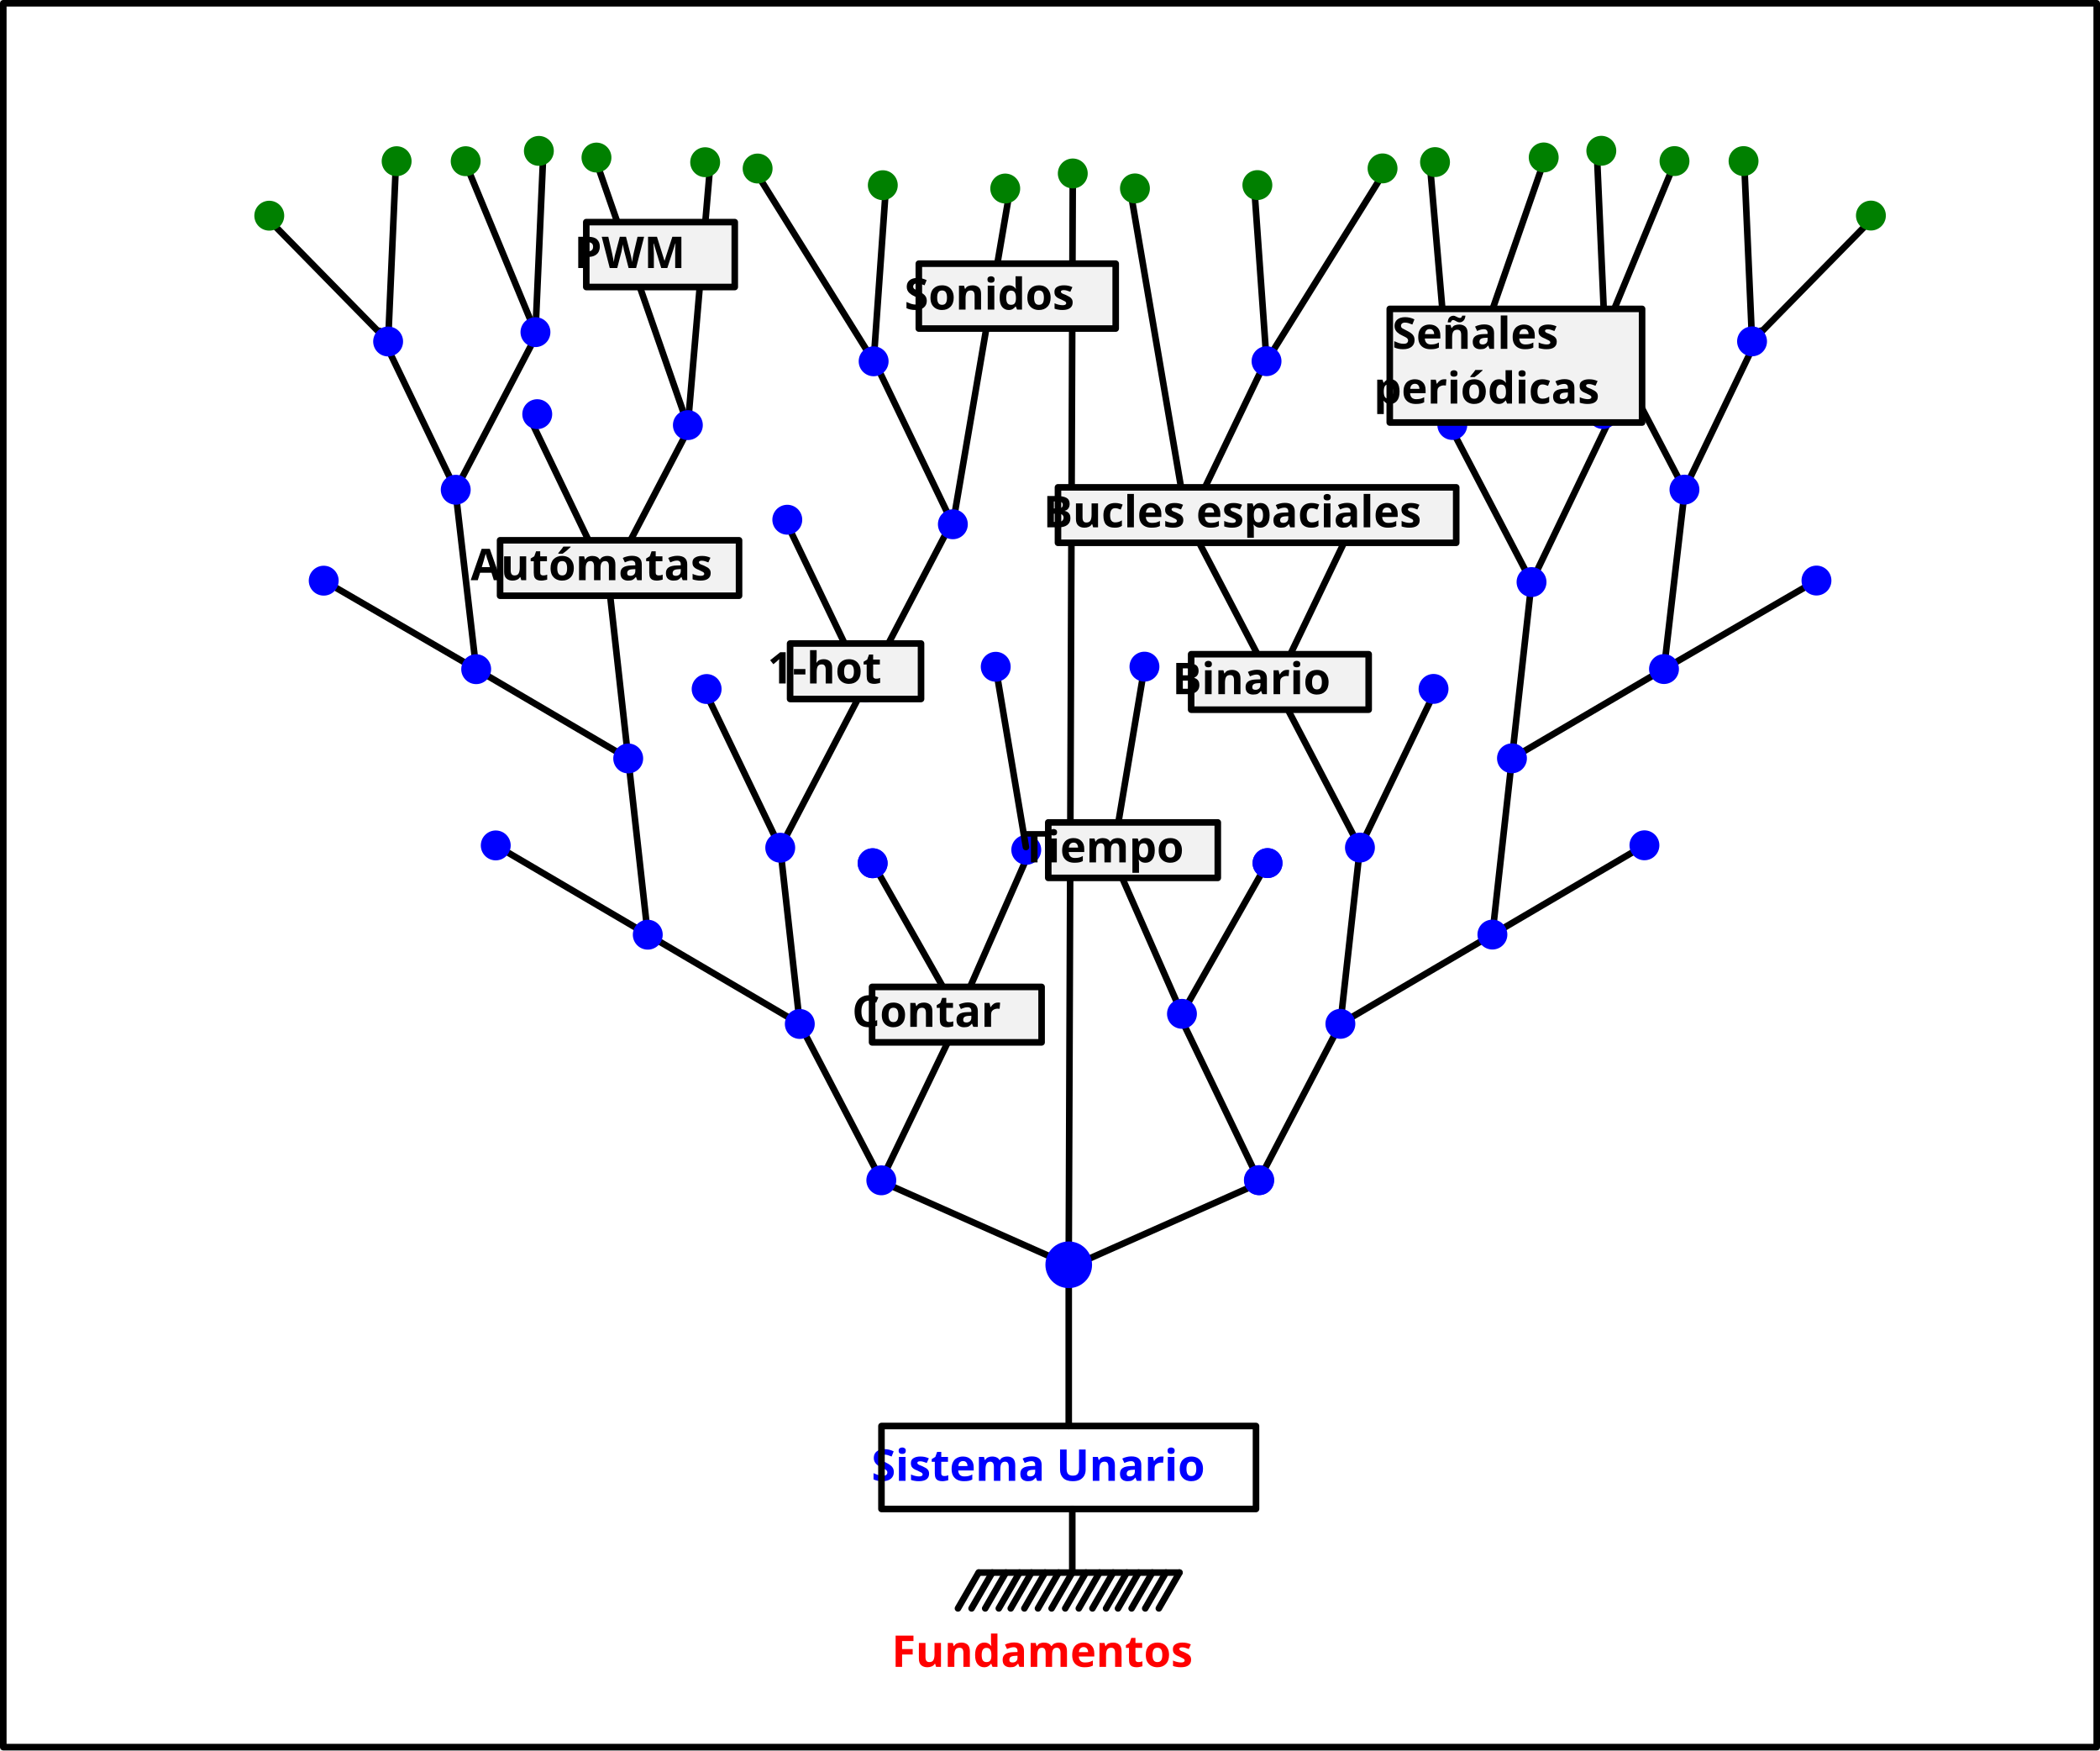
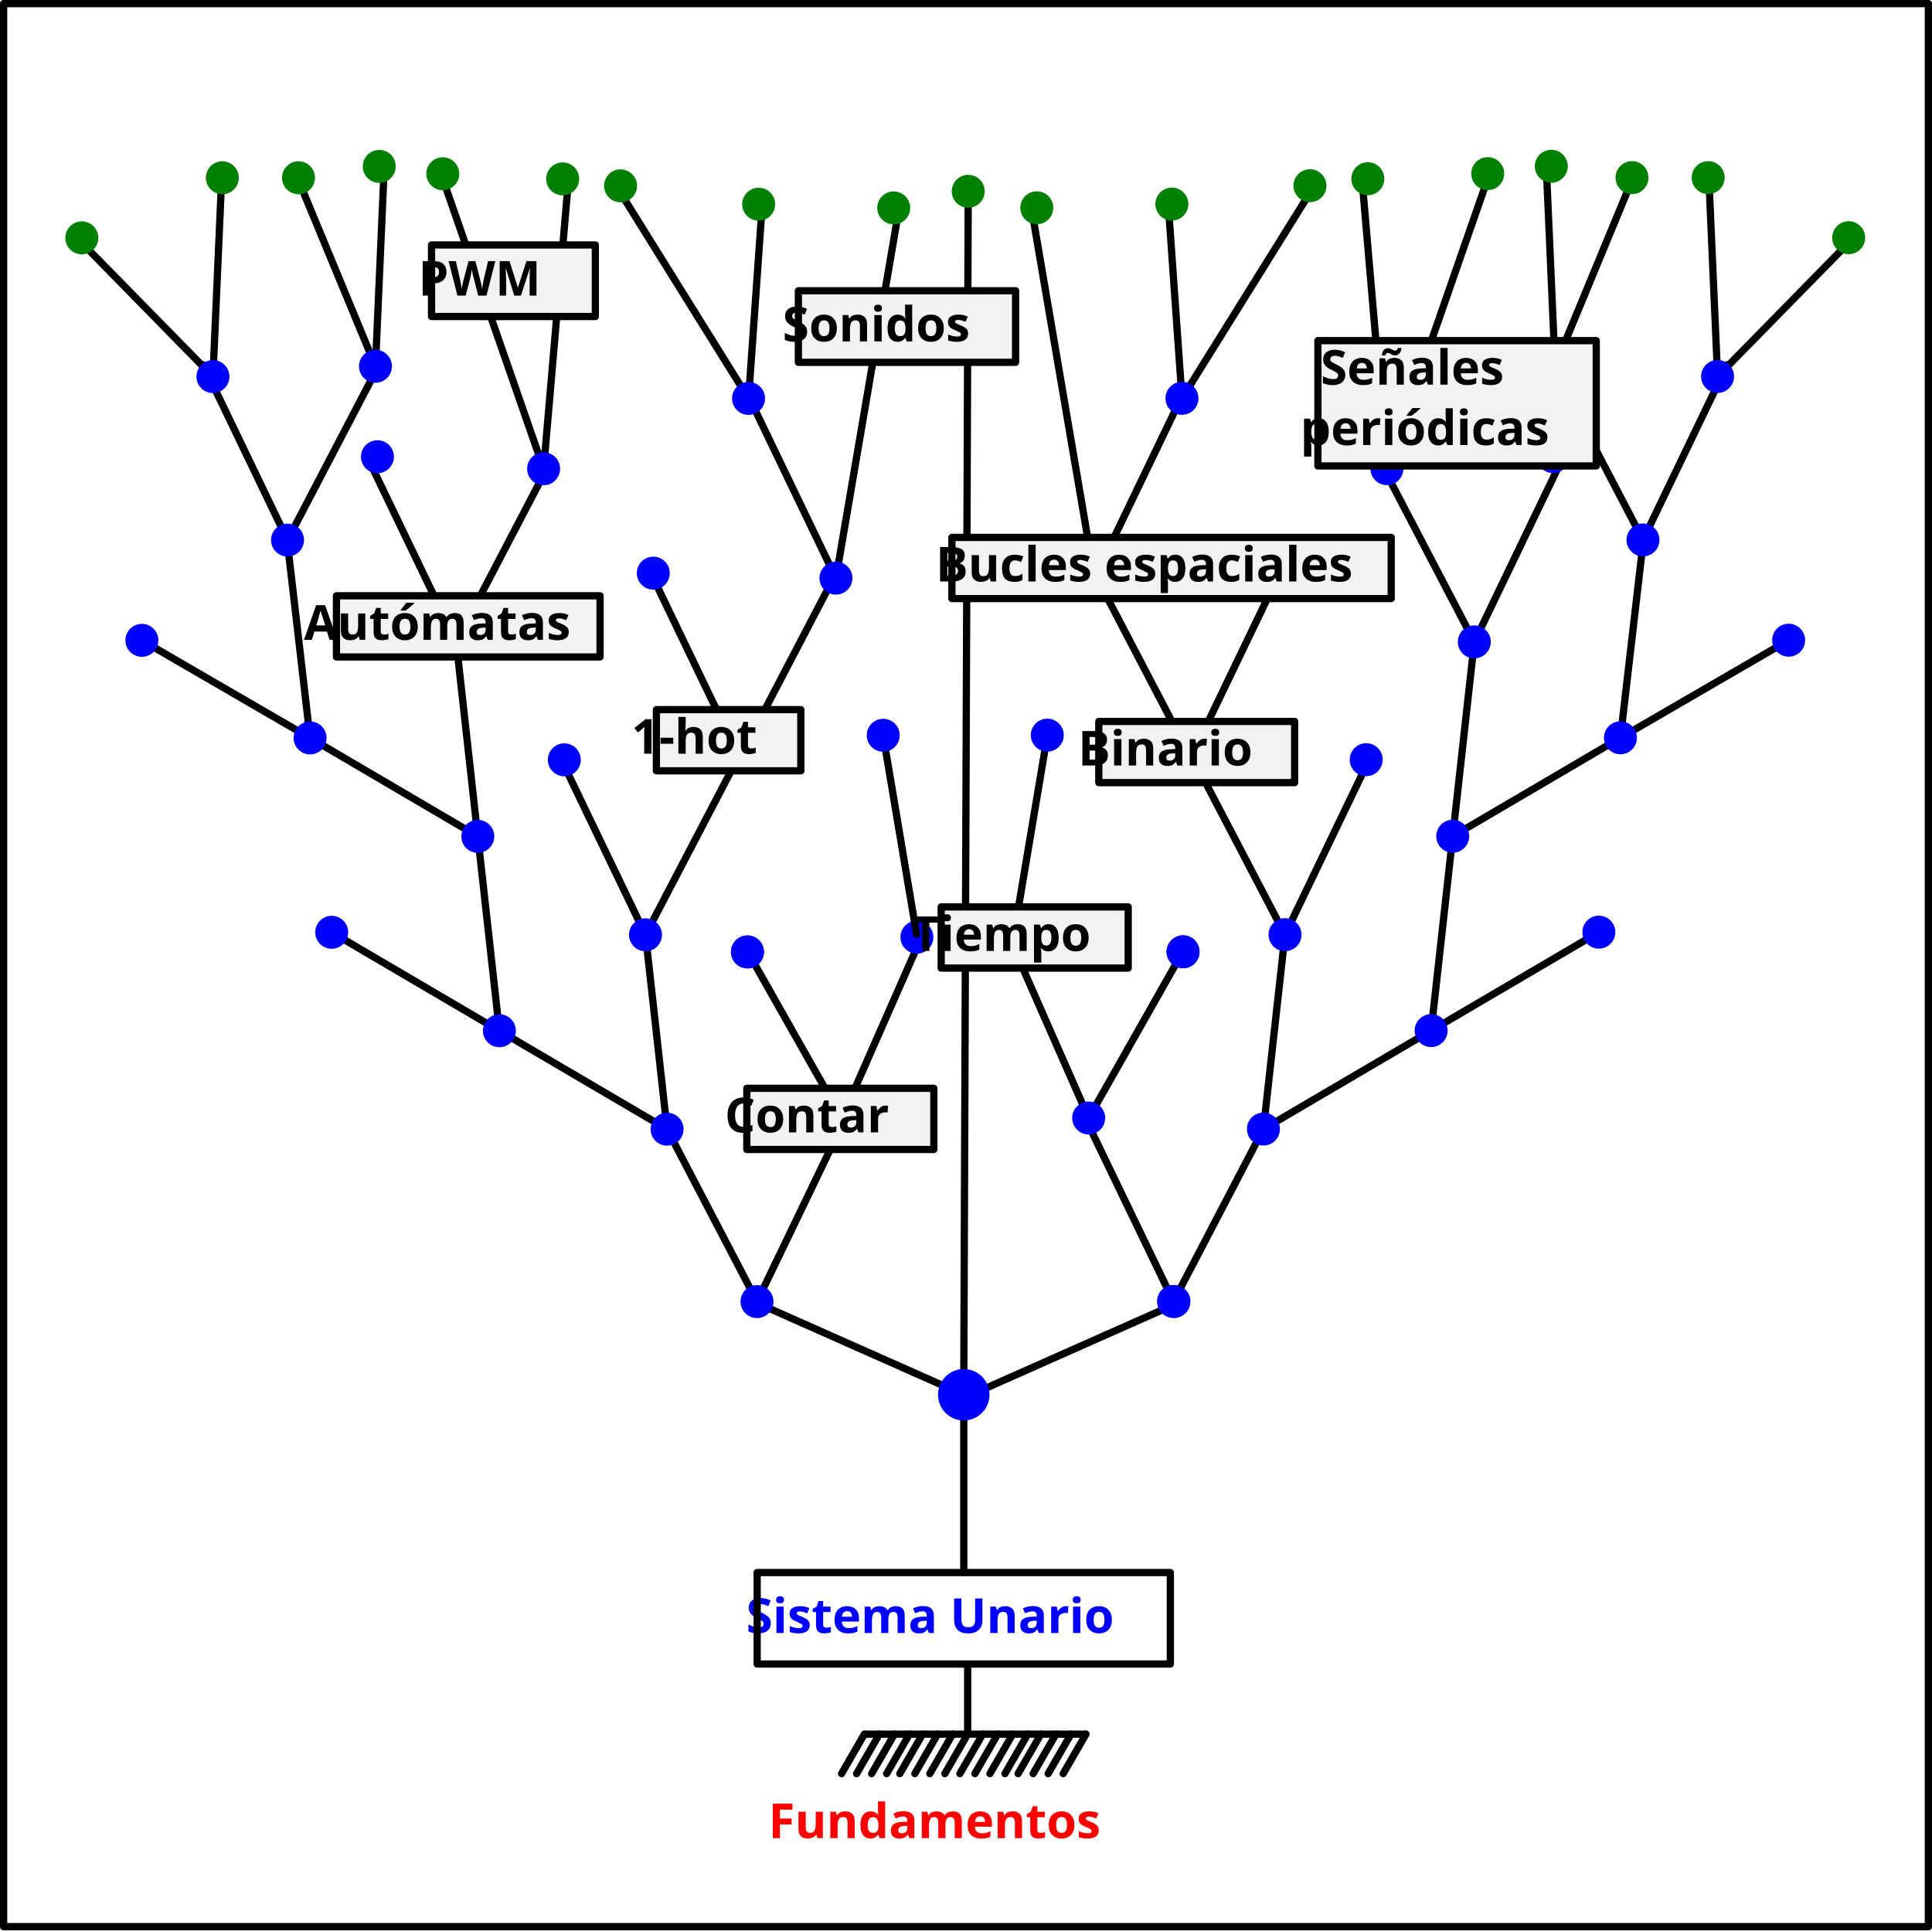
- <svg xmlns="http://www.w3.org/2000/svg" width="253.937mm" height="211.61mm" viewBox="0 0 253.937 211.61" version="1.1" id="svg1">
+ <svg xmlns="http://www.w3.org/2000/svg" width="211.776mm" height="211.61mm" viewBox="0 0 211.776 211.61" version="1.1" id="svg1">
  <defs id="defs1" />
-   <g id="layer2" transform="translate(25.05917,-72.9344)">
-     <rect style="fill:#ffffff;stroke:#000000;stroke-width:0.794;stroke-linecap:round;stroke-linejoin:round" id="rect131" width="253.143" height="210.817" x="-24.662" y="73.331" />
+   <g id="layer2" transform="translate(1.468022,-72.9344)">
+     <rect style="fill:#ffffff;stroke:#000000;stroke-width:0.794;stroke-linecap:round;stroke-linejoin:round" id="rect131" width="210.982" height="210.817" x="-1.071" y="73.331" />
  </g>
-   <g id="layer1" transform="translate(25.05917,-72.9344)">
+   <g id="layer1" transform="translate(1.468022,-72.9344)">
    <path style="fill:none;stroke:#000000;stroke-width:0.794;stroke-linecap:round;stroke-linejoin:round" d="M 104.175,224.958 104.665,93.906" id="path115" />
    <path style="fill:none;stroke:#000000;stroke-width:0.794;stroke-linecap:round;stroke-linejoin:round" d="m 104.969,225.838 23.043,-10.228" id="path24" />
    <path style="fill:none;stroke:#000000;stroke-width:0.794;stroke-linecap:round;stroke-linejoin:round" d="M 104.175,225.838 81.132,215.61" id="path23" />
    <text xml:space="preserve" style="font-weight:bold;font-size:5.292px;font-family:Ubuntu;-inkscape-font-specification:'Ubuntu Bold';text-align:center;text-anchor:middle;fill:#0000ff;stroke-width:0.794;stroke-linecap:round;stroke-linejoin:round" x="103.919" y="251.955" id="text1">
      <tspan style="text-align:center;text-anchor:middle;fill:#0000ff;stroke-width:0.794" x="103.919" y="251.955" id="tspan2">Sistema Unario</tspan>
    </text>
    <rect style="fill:none;stroke:#000000;stroke-width:0.794;stroke-linecap:round;stroke-linejoin:round" id="rect2" width="45.291" height="10.03" x="81.529" y="245.328" />
    <path style="fill:none;stroke:#000000;stroke-width:0.794;stroke-linecap:round;stroke-linejoin:round" d="M 93.309,263.046 H 117.544" id="path3" />
    <path style="fill:none;stroke:#000000;stroke-width:0.794;stroke-linecap:round;stroke-linejoin:round" d="m 93.281,263.046 -2.5,4.329" id="path4" />
    <path style="fill:none;stroke:#000000;stroke-width:0.794;stroke-linecap:round;stroke-linejoin:round" d="m 94.927,263.046 -2.5,4.329" id="path5" />
    <path style="fill:none;stroke:#000000;stroke-width:0.794;stroke-linecap:round;stroke-linejoin:round" d="m 96.574,263.046 -2.5,4.329" id="path6" />
    <path style="fill:none;stroke:#000000;stroke-width:0.794;stroke-linecap:round;stroke-linejoin:round" d="m 98.221,263.046 -2.5,4.329" id="path7" />
    <path style="fill:none;stroke:#000000;stroke-width:0.794;stroke-linecap:round;stroke-linejoin:round" d="m 99.663,263.046 -2.5,4.329" id="path8" />
    <path style="fill:none;stroke:#000000;stroke-width:0.794;stroke-linecap:round;stroke-linejoin:round" d="m 101.31,263.046 -2.5,4.329" id="path9" />
    <path style="fill:none;stroke:#000000;stroke-width:0.794;stroke-linecap:round;stroke-linejoin:round" d="m 102.956,263.046 -2.5,4.329" id="path10" />
    <path style="fill:none;stroke:#000000;stroke-width:0.794;stroke-linecap:round;stroke-linejoin:round" d="m 104.603,263.046 -2.5,4.329" id="path11" />
    <path style="fill:none;stroke:#000000;stroke-width:0.794;stroke-linecap:round;stroke-linejoin:round" d="m 106.25,263.046 -2.5,4.329" id="path12" />
    <path style="fill:none;stroke:#000000;stroke-width:0.794;stroke-linecap:round;stroke-linejoin:round" d="m 107.896,263.046 -2.5,4.329" id="path13" />
    <path style="fill:none;stroke:#000000;stroke-width:0.794;stroke-linecap:round;stroke-linejoin:round" d="m 109.543,263.046 -2.5,4.329" id="path14" />
    <path style="fill:none;stroke:#000000;stroke-width:0.794;stroke-linecap:round;stroke-linejoin:round" d="m 111.19,263.046 -2.5,4.329" id="path15" />
    <path style="fill:none;stroke:#000000;stroke-width:0.794;stroke-linecap:round;stroke-linejoin:round" d="m 112.632,263.046 -2.5,4.329" id="path16" />
    <path style="fill:none;stroke:#000000;stroke-width:0.794;stroke-linecap:round;stroke-linejoin:round" d="m 114.279,263.046 -2.5,4.329" id="path17" />
    <path style="fill:none;stroke:#000000;stroke-width:0.794;stroke-linecap:round;stroke-linejoin:round" d="m 115.925,263.046 -2.5,4.329" id="path18" />
    <path style="fill:none;stroke:#000000;stroke-width:0.794;stroke-linecap:round;stroke-linejoin:round" d="m 117.572,263.046 -2.5,4.329" id="path19" />
    <path style="fill:none;stroke:#000000;stroke-width:0.794;stroke-linecap:round;stroke-linejoin:round" d="M 104.603,263.046 V 255.358" id="path20" />
    <path style="fill:none;stroke:#000000;stroke-width:0.794;stroke-linecap:round;stroke-linejoin:round" d="M 104.175,245.328 V 225.838" id="path21" />
    <circle style="fill:#0000ff;stroke:none;stroke-width:0.794;stroke-linecap:round;stroke-linejoin:round" id="path22" cx="104.175" cy="225.838" r="2.82" />
    <circle style="fill:#0000ff;stroke:none;stroke-width:0.794;stroke-linecap:round;stroke-linejoin:round" id="circle25" cx="127.217" cy="215.61" r="1.807" />
    <path style="fill:none;stroke:#000000;stroke-width:0.794;stroke-linecap:round;stroke-linejoin:round" d="m 81.512,215.624 9.299,-19.316" id="path25" />
    <path style="fill:none;stroke:#000000;stroke-width:0.794;stroke-linecap:round;stroke-linejoin:round" d="M 81.512,215.624 71.655,196.723" id="path26" />
    <circle style="fill:#0000ff;stroke:none;stroke-width:0.794;stroke-linecap:round;stroke-linejoin:round" id="circle24" cx="203.249" cy="108.757" r="1.807" transform="rotate(41.14122)" />
    <path style="fill:none;stroke:#000000;stroke-width:0.794;stroke-linecap:round;stroke-linejoin:round" d="m 71.655,196.723 -2.366,-21.307" id="path27" />
    <path style="fill:none;stroke:#000000;stroke-width:0.794;stroke-linecap:round;stroke-linejoin:round" d="M 71.655,196.723 53.272,185.932" id="path28" />
    <circle style="fill:#0000ff;stroke:none;stroke-width:0.794;stroke-linecap:round;stroke-linejoin:round" id="circle28" cx="101.859" cy="182.919" r="1.807" transform="rotate(9.097474)" />
    <path style="fill:none;stroke:#000000;stroke-width:0.794;stroke-linecap:round;stroke-linejoin:round" d="m 90.811,195.514 8.63,-19.624" id="path29" />
    <path style="fill:none;stroke:#000000;stroke-width:0.794;stroke-linecap:round;stroke-linejoin:round" d="M 90.811,195.514 80.311,176.963" id="path30" />
    <circle style="fill:#0000ff;stroke:none;stroke-width:0.794;stroke-linecap:round;stroke-linejoin:round" id="circle30" cx="193.9" cy="94.21" r="1.807" transform="rotate(39.17264)" />
    <path style="fill:none;stroke:#000000;stroke-width:0.794;stroke-linecap:round;stroke-linejoin:round" d="m 53.272,185.932 -2.366,-21.307" id="path31" />
    <path style="fill:none;stroke:#000000;stroke-width:0.794;stroke-linecap:round;stroke-linejoin:round" d="M 53.272,185.932 34.889,175.14" id="path32" />
    <circle style="fill:#0000ff;stroke:none;stroke-width:0.794;stroke-linecap:round;stroke-linejoin:round" id="circle32" cx="82" cy="175.17" r="1.807" transform="rotate(9.097474)" />
    <path style="fill:none;stroke:#000000;stroke-width:0.794;stroke-linecap:round;stroke-linejoin:round" d="m 50.906,164.624 -2.366,-21.307" id="path33" />
    <path style="fill:none;stroke:#000000;stroke-width:0.794;stroke-linecap:round;stroke-linejoin:round" d="M 50.906,164.624 32.523,153.833" id="path34" />
    <circle style="fill:#0000ff;stroke:none;stroke-width:0.794;stroke-linecap:round;stroke-linejoin:round" id="circle34" cx="76.295" cy="154.505" r="1.807" transform="rotate(9.097474)" />
    <path style="fill:none;stroke:#000000;stroke-width:0.794;stroke-linecap:round;stroke-linejoin:round" d="m 69.289,175.416 9.925,-19.002" id="path35" />
    <path style="fill:none;stroke:#000000;stroke-width:0.794;stroke-linecap:round;stroke-linejoin:round" d="M 69.289,175.416 60.055,156.203" id="path36" />
    <circle style="fill:#0000ff;stroke:none;stroke-width:0.794;stroke-linecap:round;stroke-linejoin:round" id="circle36" cx="170.325" cy="81.002" r="1.807" transform="rotate(43.0116)" />
    <path style="fill:none;stroke:#000000;stroke-width:0.794;stroke-linecap:round;stroke-linejoin:round" d="m 48.54,143.317 9.925,-19.002" id="path37" />
    <path style="fill:none;stroke:#000000;stroke-width:0.794;stroke-linecap:round;stroke-linejoin:round" d="M 48.54,143.317 39.305,124.104" id="path38" />
    <circle style="fill:#0000ff;stroke:none;stroke-width:0.794;stroke-linecap:round;stroke-linejoin:round" id="circle38" cx="133.256" cy="71.684" r="1.807" transform="rotate(43.0116)" />
    <circle style="fill:#0000ff;stroke:none;stroke-width:0.794;stroke-linecap:round;stroke-linejoin:round" id="circle39" cx="62.142" cy="167.42" r="1.807" transform="rotate(9.097474)" />
    <path style="fill:none;stroke:#000000;stroke-width:0.794;stroke-linecap:round;stroke-linejoin:round" d="M 32.523,153.833 30.05,132.537" id="path39" />
    <path style="fill:none;stroke:#000000;stroke-width:0.794;stroke-linecap:round;stroke-linejoin:round" d="M 32.523,153.833 14.085,143.133" id="path40" />
    <circle style="fill:#0000ff;stroke:none;stroke-width:0.794;stroke-linecap:round;stroke-linejoin:round" id="circle40" cx="55.699" cy="147.037" r="1.807" transform="rotate(8.809787)" />
    <circle style="fill:#0000ff;stroke:none;stroke-width:0.794;stroke-linecap:round;stroke-linejoin:round" id="circle41" cx="36.54" cy="139.106" r="1.807" transform="rotate(9.097474)" />
    <path style="fill:none;stroke:#000000;stroke-width:0.794;stroke-linecap:round;stroke-linejoin:round" d="M 30.05,132.141 39.974,113.138" id="path41" />
    <path style="fill:none;stroke:#000000;stroke-width:0.794;stroke-linecap:round;stroke-linejoin:round" d="M 30.05,132.141 20.815,112.928" id="path42" />
    <circle style="fill:#0000ff;stroke:none;stroke-width:0.794;stroke-linecap:round;stroke-linejoin:round" id="circle42" cx="112.112" cy="76.125" r="1.807" transform="rotate(43.0116)" />
    <path style="fill:none;stroke:#000000;stroke-width:0.794;stroke-linecap:round;stroke-linejoin:round" d="M 79.611,156.017 89.536,137.014" id="path43" />
    <path style="fill:none;stroke:#000000;stroke-width:0.794;stroke-linecap:round;stroke-linejoin:round" d="M 79.611,156.017 70.376,136.804" id="path44" />
    <circle style="fill:#0000ff;stroke:none;stroke-width:0.794;stroke-linecap:round;stroke-linejoin:round" id="circle44" cx="164.639" cy="59.776" r="1.807" transform="rotate(43.0116)" />
    <path style="fill:none;stroke:#000000;stroke-width:0.794;stroke-linecap:round;stroke-linejoin:round" d="M 90.164,136.315 97.032,96.084" id="path45" />
    <path style="fill:none;stroke:#000000;stroke-width:0.794;stroke-linecap:round;stroke-linejoin:round" d="M 90.164,136.315 80.929,117.103" id="path46" />
    <circle style="fill:#0000ff;stroke:none;stroke-width:0.794;stroke-linecap:round;stroke-linejoin:round" id="circle46" cx="158.916" cy="38.171" r="1.807" transform="rotate(43.0116)" />
    <path style="fill:none;stroke:#000000;stroke-width:0.794;stroke-linecap:round;stroke-linejoin:round" d="M 58.12,124.327 60.795,93.216" id="path47" />
    <path style="fill:none;stroke:#000000;stroke-width:0.794;stroke-linecap:round;stroke-linejoin:round" d="M 58.12,124.327 47.296,93.191" id="path48" />
    <circle style="fill:#0000ff;stroke:none;stroke-width:0.794;stroke-linecap:round;stroke-linejoin:round" id="circle48" cx="127.307" cy="51.263" r="1.807" transform="rotate(43.0116)" />
    <path style="fill:none;stroke:#000000;stroke-width:0.794;stroke-linecap:round;stroke-linejoin:round" d="M 80.584,116.614 82.079,95.436" id="path49" />
    <path style="fill:none;stroke:#000000;stroke-width:0.794;stroke-linecap:round;stroke-linejoin:round" d="M 80.584,116.614 66.893,94.624" id="path50" />
    <circle style="fill:#0000ff;stroke:none;stroke-width:0.794;stroke-linecap:round;stroke-linejoin:round" id="circle50" cx="138.472" cy="30.3" r="1.807" transform="rotate(43.0116)" />
    <path style="fill:none;stroke:#000000;stroke-width:0.794;stroke-linecap:round;stroke-linejoin:round" d="M 21.874,114.218 22.814,92.801" id="path51" />
    <path style="fill:none;stroke:#000000;stroke-width:0.794;stroke-linecap:round;stroke-linejoin:round" d="M 21.874,114.218 7.518,99.575" id="path52" />
    <circle style="fill:#0000ff;stroke:none;stroke-width:0.794;stroke-linecap:round;stroke-linejoin:round" id="circle52" cx="56.002" cy="101.922" r="1.807" transform="rotate(17.94549)" />
    <path style="fill:none;stroke:#000000;stroke-width:0.794;stroke-linecap:round;stroke-linejoin:round" d="M 39.69,113.088 40.629,91.671" id="path53" />
    <path style="fill:none;stroke:#000000;stroke-width:0.794;stroke-linecap:round;stroke-linejoin:round" d="M 39.69,113.088 31.54,93.391" id="path54" />
    <circle style="fill:#0000ff;stroke:none;stroke-width:0.794;stroke-linecap:round;stroke-linejoin:round" id="circle54" cx="72.603" cy="95.358" r="1.807" transform="rotate(17.94549)" />
    <circle style="fill:#0000ff;stroke:none;stroke-width:0.794;stroke-linecap:round;stroke-linejoin:round" id="circle55" cx="174.368" cy="86.619" r="1.807" transform="rotate(39.17264)" />
    <circle style="fill:#0000ff;stroke:none;stroke-width:0.794;stroke-linecap:round;stroke-linejoin:round" id="circle56" cx="174.368" cy="86.619" r="1.807" transform="rotate(39.17264)" />
    <circle style="fill:#0000ff;stroke:none;stroke-width:0.794;stroke-linecap:round;stroke-linejoin:round" id="circle57" cx="187.746" cy="73.631" r="1.807" transform="rotate(39.17264)" />
    <path style="fill:none;stroke:#000000;stroke-width:0.794;stroke-linecap:round;stroke-linejoin:round" d="M 98.998,175.337 95.37,153.75" id="path57" />
    <circle style="fill:#0000ff;stroke:none;stroke-width:0.794;stroke-linecap:round;stroke-linejoin:round" id="circle58" cx="150.731" cy="73.045" r="1.807" transform="rotate(43.0116)" />
    <circle style="fill:#0000ff;stroke:none;stroke-width:0.794;stroke-linecap:round;stroke-linejoin:round" id="circle59" cx="143.901" cy="51.426" r="1.807" transform="rotate(43.0116)" />
    <circle style="fill:#0000ff;stroke:none;stroke-width:0.794;stroke-linecap:round;stroke-linejoin:round" id="circle60" cx="113.087" cy="62.721" r="1.807" transform="rotate(43.0116)" />
    <circle style="fill:#0000ff;stroke:none;stroke-width:0.794;stroke-linecap:round;stroke-linejoin:round" id="circle61" cx="174.457" cy="47.231" r="1.807" transform="rotate(43.0116)" />
    <circle style="fill:#008000;stroke:none;stroke-width:0.794;stroke-linecap:round;stroke-linejoin:round" id="circle62" cx="23.063" cy="96.578" r="1.807" transform="rotate(9.097474)" />
    <circle style="fill:#008000;stroke:none;stroke-width:0.794;stroke-linecap:round;stroke-linejoin:round" id="circle63" cx="37.228" cy="87.639" r="1.807" transform="rotate(9.097474)" />
    <circle style="fill:#008000;stroke:none;stroke-width:0.794;stroke-linecap:round;stroke-linejoin:round" id="circle64" cx="45.473" cy="86.319" r="1.807" transform="rotate(9.097474)" />
    <circle style="fill:#008000;stroke:none;stroke-width:0.794;stroke-linecap:round;stroke-linejoin:round" id="circle65" cx="54.015" cy="83.689" r="1.807" transform="rotate(9.097474)" />
    <circle style="fill:#008000;stroke:none;stroke-width:0.794;stroke-linecap:round;stroke-linejoin:round" id="circle66" cx="61.02" cy="83.384" r="1.807" transform="rotate(9.097474)" />
    <circle style="fill:#008000;stroke:none;stroke-width:0.794;stroke-linecap:round;stroke-linejoin:round" id="circle67" cx="74.086" cy="81.86" r="1.807" transform="rotate(9.097474)" />
    <circle style="fill:#008000;stroke:none;stroke-width:0.794;stroke-linecap:round;stroke-linejoin:round" id="circle68" cx="80.471" cy="81.61" r="1.807" transform="rotate(9.097474)" />
    <circle style="fill:#008000;stroke:none;stroke-width:0.794;stroke-linecap:round;stroke-linejoin:round" id="circle69" cx="95.737" cy="81.208" r="1.807" transform="rotate(9.097474)" />
    <circle style="fill:#008000;stroke:none;stroke-width:0.794;stroke-linecap:round;stroke-linejoin:round" id="circle70" cx="110.419" cy="79.265" r="1.807" transform="rotate(9.097474)" />
    <path style="fill:none;stroke:#000000;stroke-width:0.794;stroke-linecap:round;stroke-linejoin:round" d="m 127.166,215.61 -9.299,-19.316" id="path70" />
    <path style="fill:none;stroke:#000000;stroke-width:0.794;stroke-linecap:round;stroke-linejoin:round" d="m 127.166,215.61 9.857,-18.901" id="path71" />
    <circle style="fill:#0000ff;stroke:none;stroke-width:0.794;stroke-linecap:round;stroke-linejoin:round" id="circle71" cx="46.086" cy="246.039" r="1.807" transform="matrix(-0.7530902,0.6579173,0.6579173,0.7530902,0,0)" />
    <path style="fill:none;stroke:#000000;stroke-width:0.794;stroke-linecap:round;stroke-linejoin:round" d="m 137.023,196.709 2.366,-21.307" id="path72" />
    <path style="fill:none;stroke:#000000;stroke-width:0.794;stroke-linecap:round;stroke-linejoin:round" d="m 137.023,196.709 18.383,-10.792" id="path73" />
    <circle style="fill:#0000ff;stroke:none;stroke-width:0.794;stroke-linecap:round;stroke-linejoin:round" id="circle73" cx="-104.197" cy="215.9" r="1.807" transform="matrix(-0.9874208,0.1581145,0.1581145,0.9874208,0,0)" />
    <path style="fill:none;stroke:#000000;stroke-width:0.794;stroke-linecap:round;stroke-linejoin:round" d="m 117.867,195.5 -8.63,-19.624" id="path74" />
    <path style="fill:none;stroke:#000000;stroke-width:0.794;stroke-linecap:round;stroke-linejoin:round" d="m 117.867,195.5 10.5,-18.551" id="path75" />
    <circle style="fill:#0000ff;stroke:none;stroke-width:0.794;stroke-linecap:round;stroke-linejoin:round" id="circle75" cx="32.113" cy="226.012" r="1.807" transform="matrix(-0.7752462,0.6316591,0.6316591,0.7752462,0,0)" />
    <path style="fill:none;stroke:#000000;stroke-width:0.794;stroke-linecap:round;stroke-linejoin:round" d="m 155.406,185.917 2.366,-21.307" id="path76" />
    <path style="fill:none;stroke:#000000;stroke-width:0.794;stroke-linecap:round;stroke-linejoin:round" d="m 155.406,185.917 18.383,-10.792" id="path77" />
    <circle style="fill:#0000ff;stroke:none;stroke-width:0.794;stroke-linecap:round;stroke-linejoin:round" id="circle77" cx="-124.055" cy="208.15" r="1.807" transform="matrix(-0.9874208,0.1581145,0.1581145,0.9874208,0,0)" />
    <path style="fill:none;stroke:#000000;stroke-width:0.794;stroke-linecap:round;stroke-linejoin:round" d="m 157.772,164.61 2.366,-21.307" id="path78" />
    <path style="fill:none;stroke:#000000;stroke-width:0.794;stroke-linecap:round;stroke-linejoin:round" d="m 157.772,164.61 18.383,-10.792" id="path79" />
    <circle style="fill:#0000ff;stroke:none;stroke-width:0.794;stroke-linecap:round;stroke-linejoin:round" id="circle79" cx="-129.76" cy="187.485" r="1.807" transform="matrix(-0.9874208,0.1581145,0.1581145,0.9874208,0,0)" />
    <path style="fill:none;stroke:#000000;stroke-width:0.794;stroke-linecap:round;stroke-linejoin:round" d="m 139.389,175.402 -9.925,-19.002" id="path80" />
    <path style="fill:none;stroke:#000000;stroke-width:0.794;stroke-linecap:round;stroke-linejoin:round" d="m 139.389,175.402 9.235,-19.213" id="path81" />
    <circle style="fill:#0000ff;stroke:none;stroke-width:0.794;stroke-linecap:round;stroke-linejoin:round" id="circle81" cx="17.726" cy="223.34" r="1.807" transform="matrix(-0.7312156,0.6821464,0.6821464,0.7312156,0,0)" />
    <path style="fill:none;stroke:#000000;stroke-width:0.794;stroke-linecap:round;stroke-linejoin:round" d="m 160.138,143.303 -9.925,-19.002" id="path82" />
    <path style="fill:none;stroke:#000000;stroke-width:0.794;stroke-linecap:round;stroke-linejoin:round" d="m 160.138,143.303 9.235,-19.213" id="path83" />
    <circle style="fill:#0000ff;stroke:none;stroke-width:0.794;stroke-linecap:round;stroke-linejoin:round" id="circle83" cx="-19.342" cy="214.023" r="1.807" transform="matrix(-0.7312156,0.6821464,0.6821464,0.7312156,0,0)" />
    <circle style="fill:#0000ff;stroke:none;stroke-width:0.794;stroke-linecap:round;stroke-linejoin:round" id="circle84" cx="-143.913" cy="200.401" r="1.807" transform="matrix(-0.9874208,0.1581145,0.1581145,0.9874208,0,0)" />
    <path style="fill:none;stroke:#000000;stroke-width:0.794;stroke-linecap:round;stroke-linejoin:round" d="m 176.155,153.818 2.473,-21.295" id="path84" />
    <path style="fill:none;stroke:#000000;stroke-width:0.794;stroke-linecap:round;stroke-linejoin:round" d="m 176.155,153.818 18.437,-10.699" id="path85" />
    <circle style="fill:#0000ff;stroke:none;stroke-width:0.794;stroke-linecap:round;stroke-linejoin:round" id="circle85" cx="-150.519" cy="178.982" r="1.807" transform="matrix(-0.9882022,0.1531546,0.1531546,0.9882022,0,0)" />
    <circle style="fill:#0000ff;stroke:none;stroke-width:0.794;stroke-linecap:round;stroke-linejoin:round" id="circle86" cx="-169.516" cy="172.086" r="1.807" transform="matrix(-0.9874208,0.1581145,0.1581145,0.9874208,0,0)" />
    <path style="fill:none;stroke:#000000;stroke-width:0.794;stroke-linecap:round;stroke-linejoin:round" d="m 178.629,132.126 -9.925,-19.002" id="path86" />
    <path style="fill:none;stroke:#000000;stroke-width:0.794;stroke-linecap:round;stroke-linejoin:round" d="m 178.629,132.126 9.235,-19.213" id="path87" />
    <circle style="fill:#0000ff;stroke:none;stroke-width:0.794;stroke-linecap:round;stroke-linejoin:round" id="circle87" cx="-40.487" cy="218.464" r="1.807" transform="matrix(-0.7312156,0.6821464,0.6821464,0.7312156,0,0)" />
    <path style="fill:none;stroke:#000000;stroke-width:0.794;stroke-linecap:round;stroke-linejoin:round" d="m 129.067,156.002 -9.925,-19.002" id="path88" />
    <path style="fill:none;stroke:#000000;stroke-width:0.794;stroke-linecap:round;stroke-linejoin:round" d="m 129.067,156.002 9.235,-19.213" id="path89" />
    <circle style="fill:#0000ff;stroke:none;stroke-width:0.794;stroke-linecap:round;stroke-linejoin:round" id="circle89" cx="12.04" cy="202.114" r="1.807" transform="matrix(-0.7312156,0.6821464,0.6821464,0.7312156,0,0)" />
    <path style="fill:none;stroke:#000000;stroke-width:0.794;stroke-linecap:round;stroke-linejoin:round" d="M 118.514,136.301 111.647,96.07" id="path90" />
    <path style="fill:none;stroke:#000000;stroke-width:0.794;stroke-linecap:round;stroke-linejoin:round" d="m 118.514,136.301 9.235,-19.213" id="path91" />
    <circle style="fill:#0000ff;stroke:none;stroke-width:0.794;stroke-linecap:round;stroke-linejoin:round" id="circle91" cx="6.318" cy="180.509" r="1.807" transform="matrix(-0.7312156,0.6821464,0.6821464,0.7312156,0,0)" />
    <path style="fill:none;stroke:#000000;stroke-width:0.794;stroke-linecap:round;stroke-linejoin:round" d="M 150.559,124.312 147.883,93.201" id="path92" />
    <path style="fill:none;stroke:#000000;stroke-width:0.794;stroke-linecap:round;stroke-linejoin:round" d="M 150.559,124.312 161.382,93.177" id="path93" />
    <circle style="fill:#0000ff;stroke:none;stroke-width:0.794;stroke-linecap:round;stroke-linejoin:round" id="circle93" cx="-25.292" cy="193.602" r="1.807" transform="matrix(-0.7312156,0.6821464,0.6821464,0.7312156,0,0)" />
    <path style="fill:none;stroke:#000000;stroke-width:0.794;stroke-linecap:round;stroke-linejoin:round" d="M 128.094,116.599 126.599,95.422" id="path94" />
    <path style="fill:none;stroke:#000000;stroke-width:0.794;stroke-linecap:round;stroke-linejoin:round" d="M 128.094,116.599 141.785,94.61" id="path95" />
    <circle style="fill:#0000ff;stroke:none;stroke-width:0.794;stroke-linecap:round;stroke-linejoin:round" id="circle95" cx="-14.126" cy="172.638" r="1.807" transform="matrix(-0.7312156,0.6821464,0.6821464,0.7312156,0,0)" />
    <path style="fill:none;stroke:#000000;stroke-width:0.794;stroke-linecap:round;stroke-linejoin:round" d="M 186.804,114.204 185.864,92.786" id="path96" />
    <path style="fill:none;stroke:#000000;stroke-width:0.794;stroke-linecap:round;stroke-linejoin:round" d="M 186.804,114.204 201.161,99.56" id="path97" />
    <circle style="fill:#0000ff;stroke:none;stroke-width:0.794;stroke-linecap:round;stroke-linejoin:round" id="circle97" cx="-142.528" cy="166.204" r="1.807" transform="matrix(-0.9513501,0.308112,0.308112,0.9513501,0,0)" />
    <path style="fill:none;stroke:#000000;stroke-width:0.794;stroke-linecap:round;stroke-linejoin:round" d="M 168.989,113.074 168.049,91.656" id="path98" />
    <path style="fill:none;stroke:#000000;stroke-width:0.794;stroke-linecap:round;stroke-linejoin:round" d="m 168.989,113.074 8.15,-19.698" id="path99" />
    <circle style="fill:#0000ff;stroke:none;stroke-width:0.794;stroke-linecap:round;stroke-linejoin:round" id="circle99" cx="-125.928" cy="159.64" r="1.807" transform="matrix(-0.9513501,0.308112,0.308112,0.9513501,0,0)" />
    <circle style="fill:#0000ff;stroke:none;stroke-width:0.794;stroke-linecap:round;stroke-linejoin:round" id="circle100" cx="12.582" cy="218.421" r="1.807" transform="matrix(-0.7752462,0.6316591,0.6316591,0.7752462,0,0)" />
    <circle style="fill:#0000ff;stroke:none;stroke-width:0.794;stroke-linecap:round;stroke-linejoin:round" id="circle101" cx="12.582" cy="218.421" r="1.807" transform="matrix(-0.7752462,0.6316591,0.6316591,0.7752462,0,0)" />
    <circle style="fill:#0000ff;stroke:none;stroke-width:0.794;stroke-linecap:round;stroke-linejoin:round" id="circle102" cx="25.96" cy="205.433" r="1.807" transform="matrix(-0.7752462,0.6316591,0.6316591,0.7752462,0,0)" />
    <path style="fill:none;stroke:#000000;stroke-width:0.794;stroke-linecap:round;stroke-linejoin:round" d="m 109.68,175.322 3.628,-21.587" id="path102" />
    <circle style="fill:#0000ff;stroke:none;stroke-width:0.794;stroke-linecap:round;stroke-linejoin:round" id="circle103" cx="-1.868" cy="215.384" r="1.807" transform="matrix(-0.7312156,0.6821464,0.6821464,0.7312156,0,0)" />
    <circle style="fill:#0000ff;stroke:none;stroke-width:0.794;stroke-linecap:round;stroke-linejoin:round" id="circle104" cx="-8.698" cy="193.764" r="1.807" transform="matrix(-0.7312156,0.6821464,0.6821464,0.7312156,0,0)" />
    <circle style="fill:#0000ff;stroke:none;stroke-width:0.794;stroke-linecap:round;stroke-linejoin:round" id="circle105" cx="-39.512" cy="205.059" r="1.807" transform="matrix(-0.7312156,0.6821464,0.6821464,0.7312156,0,0)" />
    <circle style="fill:#0000ff;stroke:none;stroke-width:0.794;stroke-linecap:round;stroke-linejoin:round" id="circle106" cx="21.858" cy="189.569" r="1.807" transform="matrix(-0.7312156,0.6821464,0.6821464,0.7312156,0,0)" />
    <circle style="fill:#008000;stroke:none;stroke-width:0.794;stroke-linecap:round;stroke-linejoin:round" id="circle107" cx="-182.993" cy="129.559" r="1.807" transform="matrix(-0.9874208,0.1581145,0.1581145,0.9874208,0,0)" />
    <circle style="fill:#008000;stroke:none;stroke-width:0.794;stroke-linecap:round;stroke-linejoin:round" id="circle108" cx="-168.827" cy="120.62" r="1.807" transform="matrix(-0.9874208,0.1581145,0.1581145,0.9874208,0,0)" />
    <circle style="fill:#008000;stroke:none;stroke-width:0.794;stroke-linecap:round;stroke-linejoin:round" id="circle109" cx="-160.582" cy="119.3" r="1.807" transform="matrix(-0.9874208,0.1581145,0.1581145,0.9874208,0,0)" />
    <circle style="fill:#008000;stroke:none;stroke-width:0.794;stroke-linecap:round;stroke-linejoin:round" id="circle110" cx="-152.041" cy="116.67" r="1.807" transform="matrix(-0.9874208,0.1581145,0.1581145,0.9874208,0,0)" />
    <circle style="fill:#008000;stroke:none;stroke-width:0.794;stroke-linecap:round;stroke-linejoin:round" id="circle111" cx="-145.035" cy="116.365" r="1.807" transform="matrix(-0.9874208,0.1581145,0.1581145,0.9874208,0,0)" />
    <circle style="fill:#008000;stroke:none;stroke-width:0.794;stroke-linecap:round;stroke-linejoin:round" id="circle112" cx="-131.969" cy="114.841" r="1.807" transform="matrix(-0.9874208,0.1581145,0.1581145,0.9874208,0,0)" />
    <circle style="fill:#008000;stroke:none;stroke-width:0.794;stroke-linecap:round;stroke-linejoin:round" id="circle113" cx="-125.584" cy="114.591" r="1.807" transform="matrix(-0.9874208,0.1581145,0.1581145,0.9874208,0,0)" />
    <circle style="fill:#008000;stroke:none;stroke-width:0.794;stroke-linecap:round;stroke-linejoin:round" id="circle114" cx="-110.318" cy="114.189" r="1.807" transform="matrix(-0.9874208,0.1581145,0.1581145,0.9874208,0,0)" />
    <circle style="fill:#008000;stroke:none;stroke-width:0.794;stroke-linecap:round;stroke-linejoin:round" id="circle115" cx="-95.636" cy="112.246" r="1.807" transform="matrix(-0.9874208,0.1581145,0.1581145,0.9874208,0,0)" />
    <circle style="fill:#008000;stroke:none;stroke-width:0.794;stroke-linecap:round;stroke-linejoin:round" id="circle116" cx="118.196" cy="76.175" r="1.807" transform="rotate(9.097474)" />
    <rect style="fill:#f2f2f2;stroke:#000000;stroke-width:0.794;stroke-linecap:round;stroke-linejoin:round" id="rect116" width="20.5" height="6.706" x="80.394" y="192.243" />
    <text xml:space="preserve" style="font-weight:bold;font-size:5.292px;font-family:Ubuntu;-inkscape-font-specification:'Ubuntu Bold';text-align:center;text-anchor:middle;fill:#000000;stroke-width:0.794;stroke-linecap:round;stroke-linejoin:round" x="90.413" y="197.074" id="text116">
      <tspan style="text-align:center;text-anchor:middle;fill:#000000;stroke-width:0.794" x="90.413" y="197.074" id="tspan116">Contar</tspan>
    </text>
    <rect style="fill:#f2f2f2;stroke:#000000;stroke-width:0.794;stroke-linecap:round;stroke-linejoin:round" id="rect118" width="20.5" height="6.706" x="101.699" y="172.358" />
    <text xml:space="preserve" style="font-weight:bold;font-size:5.292px;font-family:Ubuntu;-inkscape-font-specification:'Ubuntu Bold';text-align:center;text-anchor:middle;fill:#000000;stroke-width:0.794;stroke-linecap:round;stroke-linejoin:round" x="111.718" y="177.19" id="text118">
      <tspan style="text-align:center;text-anchor:middle;fill:#000000;stroke-width:0.794" x="111.718" y="177.19" id="tspan118">Tiempo</tspan>
    </text>
    <rect style="fill:#f2f2f2;stroke:#000000;stroke-width:0.794;stroke-linecap:round;stroke-linejoin:round" id="rect117" width="15.834" height="6.706" x="70.481" y="150.731" />
    <text xml:space="preserve" style="font-weight:bold;font-size:5.292px;font-family:Ubuntu;-inkscape-font-specification:'Ubuntu Bold';text-align:center;text-anchor:middle;fill:#000000;stroke-width:0.794;stroke-linecap:round;stroke-linejoin:round" x="78.086" y="155.562" id="text117">
      <tspan style="text-align:center;text-anchor:middle;fill:#000000;stroke-width:0.794" x="78.086" y="155.562" id="tspan117">1-hot</tspan>
    </text>
    <rect style="fill:#f2f2f2;stroke:#000000;stroke-width:0.794;stroke-linecap:round;stroke-linejoin:round" id="rect120" width="21.467" height="6.706" x="118.977" y="152.025" />
    <text xml:space="preserve" style="font-weight:bold;font-size:5.292px;font-family:Ubuntu;-inkscape-font-specification:'Ubuntu Bold';text-align:center;text-anchor:middle;fill:#000000;stroke-width:0.794;stroke-linecap:round;stroke-linejoin:round" x="129.698" y="156.856" id="text120">
      <tspan style="text-align:center;text-anchor:middle;fill:#000000;stroke-width:0.794" x="129.698" y="156.856" id="tspan120">Binario</tspan>
    </text>
    <rect style="fill:#f2f2f2;stroke:#000000;stroke-width:0.794;stroke-linecap:round;stroke-linejoin:round" id="rect121" width="28.897" height="6.706" x="35.411" y="138.249" />
    <text xml:space="preserve" style="font-weight:bold;font-size:5.292px;font-family:Ubuntu;-inkscape-font-specification:'Ubuntu Bold';text-align:center;text-anchor:middle;fill:#000000;stroke-width:0.794;stroke-linecap:round;stroke-linejoin:round" x="49.905" y="143.08" id="text121">
      <tspan style="text-align:center;text-anchor:middle;fill:#000000;stroke-width:0.794" x="49.905" y="143.08" id="tspan121">Autómatas</tspan>
    </text>
    <rect style="fill:#f2f2f2;stroke:#000000;stroke-width:0.794;stroke-linecap:round;stroke-linejoin:round" id="rect123" width="48.157" height="6.706" x="102.873" y="131.85" />
    <text xml:space="preserve" style="font-weight:bold;font-size:5.292px;font-family:Ubuntu;-inkscape-font-specification:'Ubuntu Bold';text-align:center;text-anchor:middle;fill:#000000;stroke-width:0.794;stroke-linecap:round;stroke-linejoin:round" x="127.39" y="136.681" id="text123">
      <tspan style="text-align:center;text-anchor:middle;fill:#000000;stroke-width:0.794" x="127.39" y="136.681" id="tspan123">Bucles espaciales</tspan>
    </text>
    <rect style="fill:#f2f2f2;stroke:#000000;stroke-width:0.794;stroke-linecap:round;stroke-linejoin:round" id="rect124" width="30.512" height="13.737" x="142.994" y="110.277" />
    <text xml:space="preserve" style="font-weight:bold;font-size:5.292px;font-family:Ubuntu;-inkscape-font-specification:'Ubuntu Bold';text-align:center;text-anchor:middle;fill:#000000;stroke-width:0.794;stroke-linecap:round;stroke-linejoin:round" x="158.151" y="115.108" id="text126">
      <tspan style="text-align:center;text-anchor:middle;fill:#000000;stroke-width:0.794" x="158.151" y="115.108" id="tspan125">Señales</tspan>
      <tspan style="text-align:center;text-anchor:middle;fill:#000000;stroke-width:0.794" x="158.151" y="121.723" id="tspan126">periódicas</tspan>
    </text>
    <rect style="fill:#f2f2f2;stroke:#000000;stroke-width:0.794;stroke-linecap:round;stroke-linejoin:round" id="rect126" width="23.808" height="7.846" x="86.047" y="104.809" />
    <text xml:space="preserve" style="font-weight:bold;font-size:5.292px;font-family:Ubuntu;-inkscape-font-specification:'Ubuntu Bold';text-align:center;text-anchor:middle;fill:#000000;stroke-width:0.794;stroke-linecap:round;stroke-linejoin:round" x="98.014" y="103.749" id="text128">
      <tspan style="text-align:center;text-anchor:middle;fill:#000000;stroke-width:0.794" x="98.014" y="103.749" id="tspan127" />
      <tspan style="text-align:center;text-anchor:middle;fill:#000000;stroke-width:0.794" x="98.014" y="110.364" id="tspan128">Sonidos</tspan>
    </text>
    <rect style="fill:#f2f2f2;stroke:#000000;stroke-width:0.794;stroke-linecap:round;stroke-linejoin:round" id="rect128" width="17.955" height="7.846" x="45.835" y="99.787" />
    <text xml:space="preserve" style="font-weight:bold;font-size:5.292px;font-family:Ubuntu;-inkscape-font-specification:'Ubuntu Bold';text-align:center;text-anchor:middle;fill:#000000;stroke-width:0.794;stroke-linecap:round;stroke-linejoin:round" x="54.535" y="98.727" id="text130">
      <tspan style="text-align:center;text-anchor:middle;fill:#000000;stroke-width:0.794" x="54.535" y="98.727" id="tspan129" />
      <tspan style="text-align:center;text-anchor:middle;fill:#000000;stroke-width:0.794" x="54.535" y="105.341" id="tspan130">PWM</tspan>
    </text>
    <text xml:space="preserve" style="font-weight:bold;font-size:5.292px;font-family:Ubuntu;-inkscape-font-specification:'Ubuntu Bold';text-align:center;text-anchor:middle;fill:#ff0000;stroke-width:0.794;stroke-linecap:round;stroke-linejoin:round" x="104.401" y="274.446" id="text131">
      <tspan style="text-align:center;text-anchor:middle;fill:#ff0000;stroke-width:0.794" x="104.401" y="274.446" id="tspan131">Fundamentos</tspan>
    </text>
  </g>
</svg>
